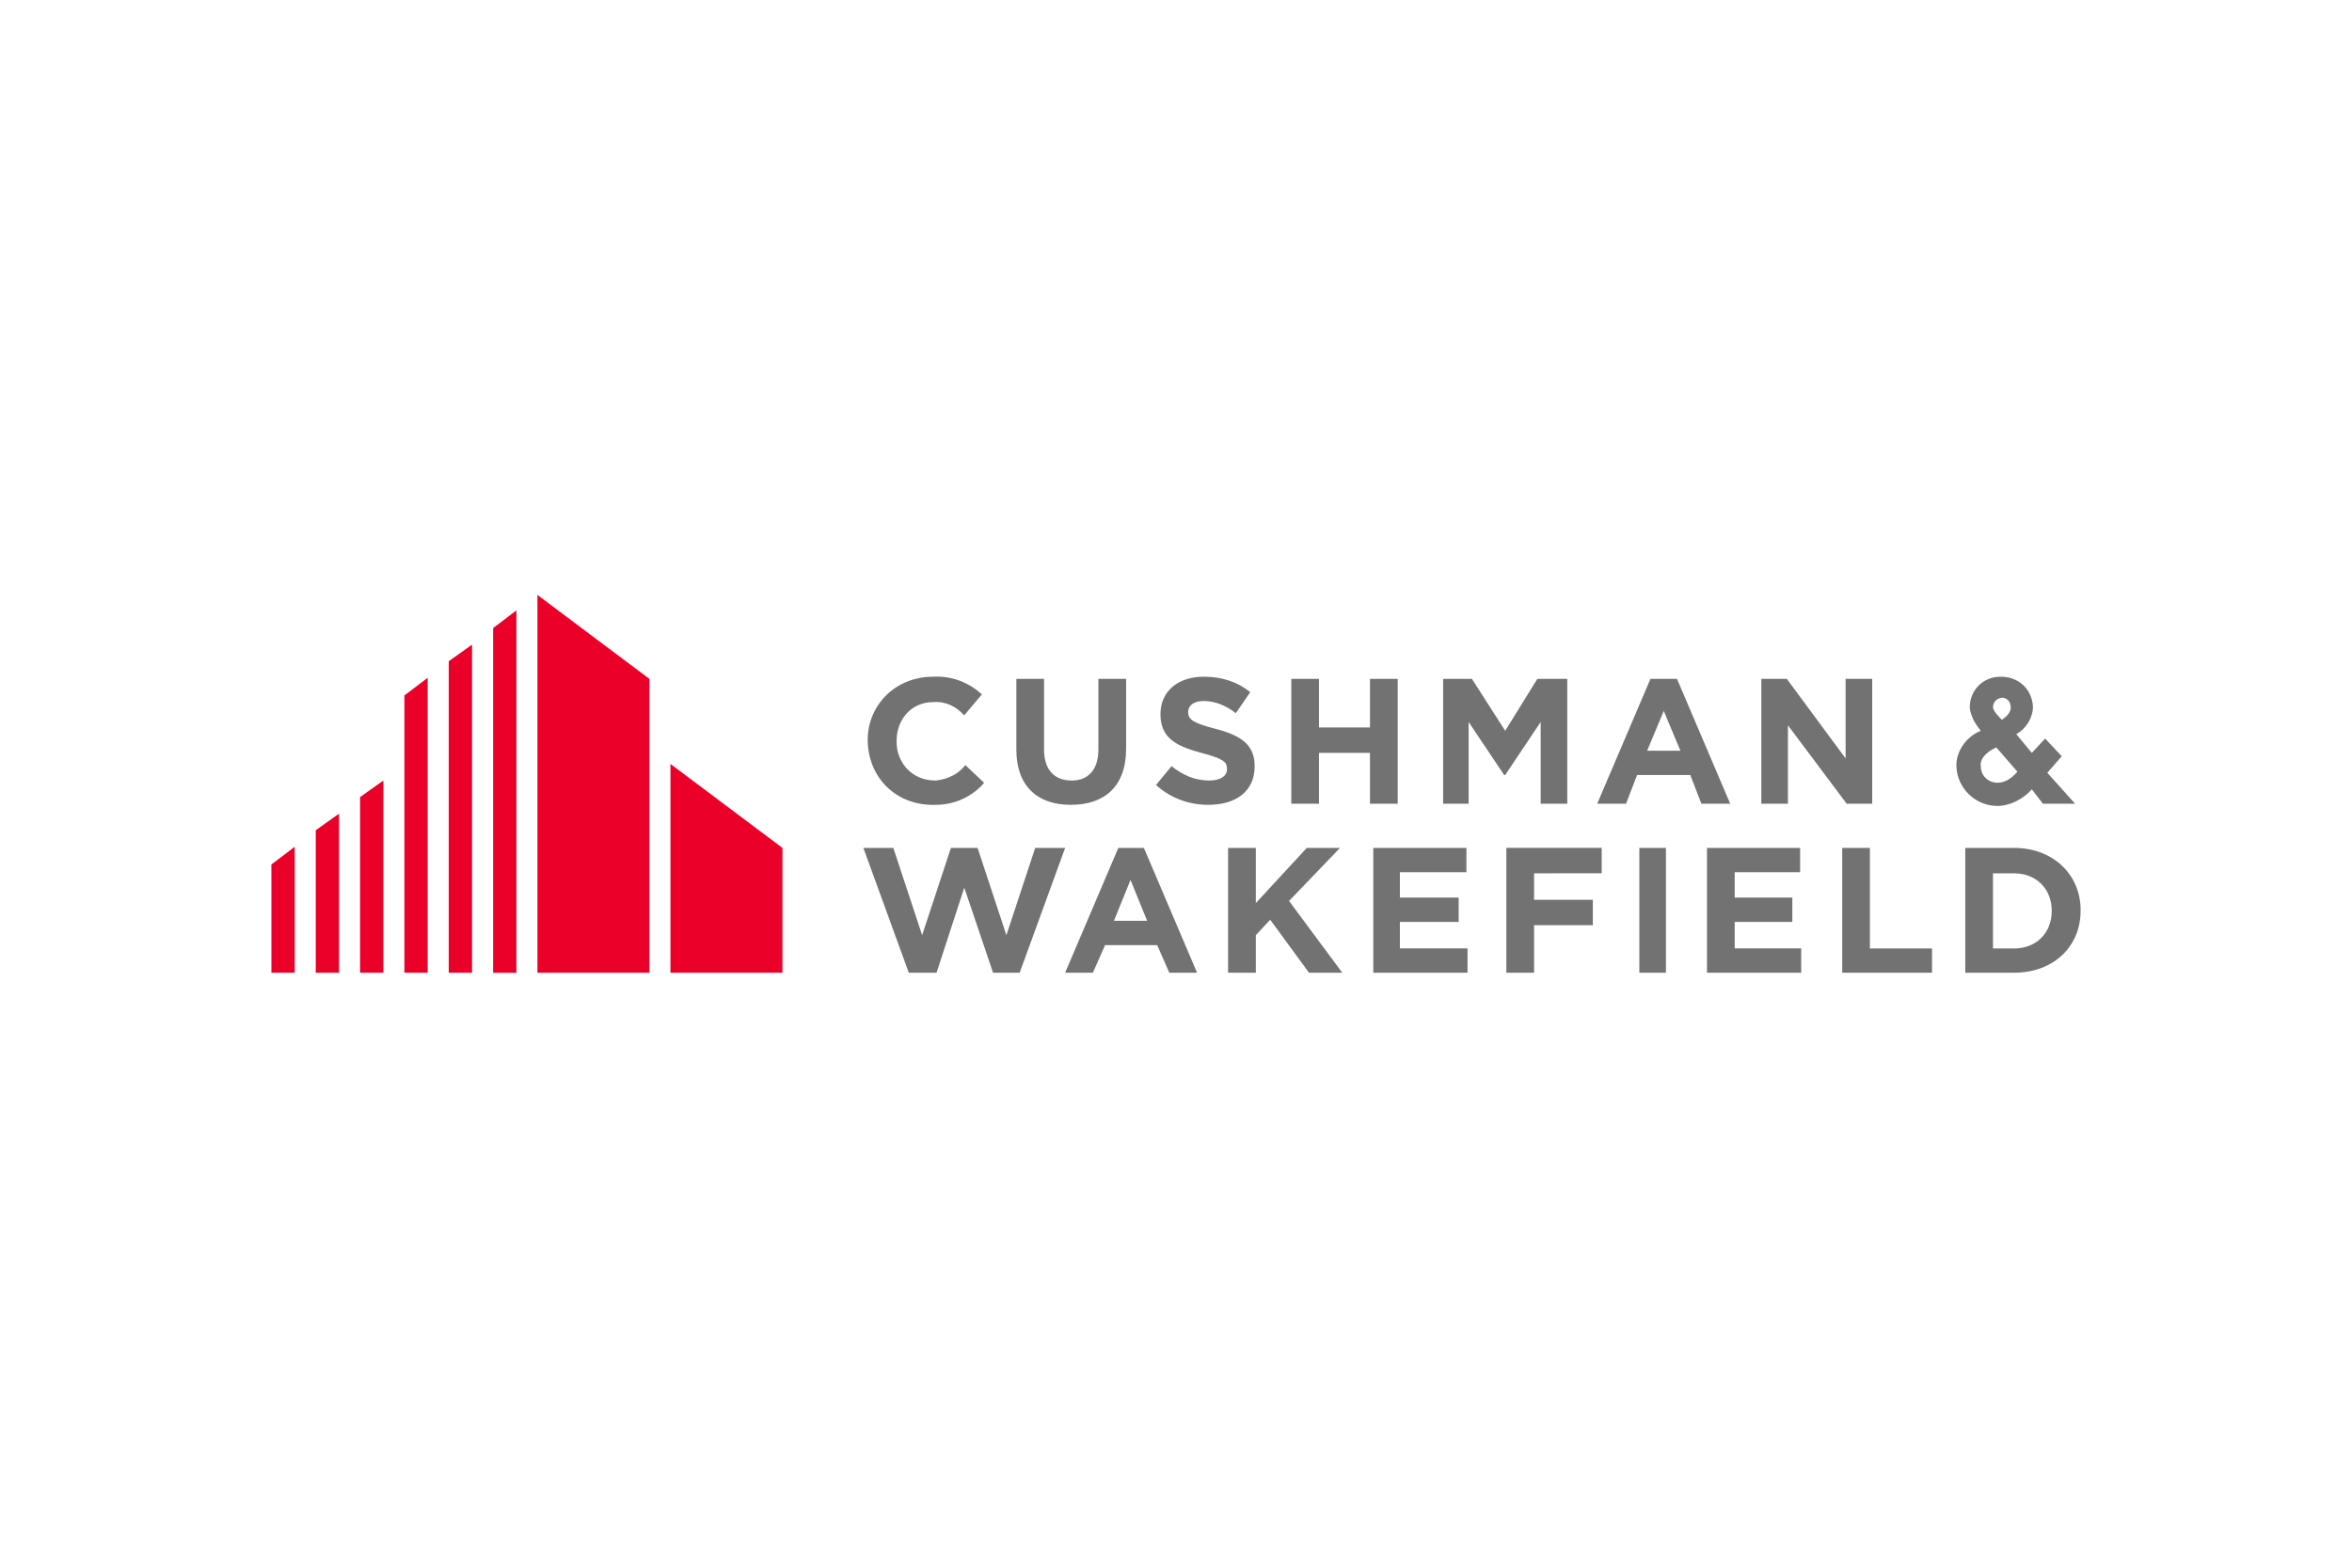
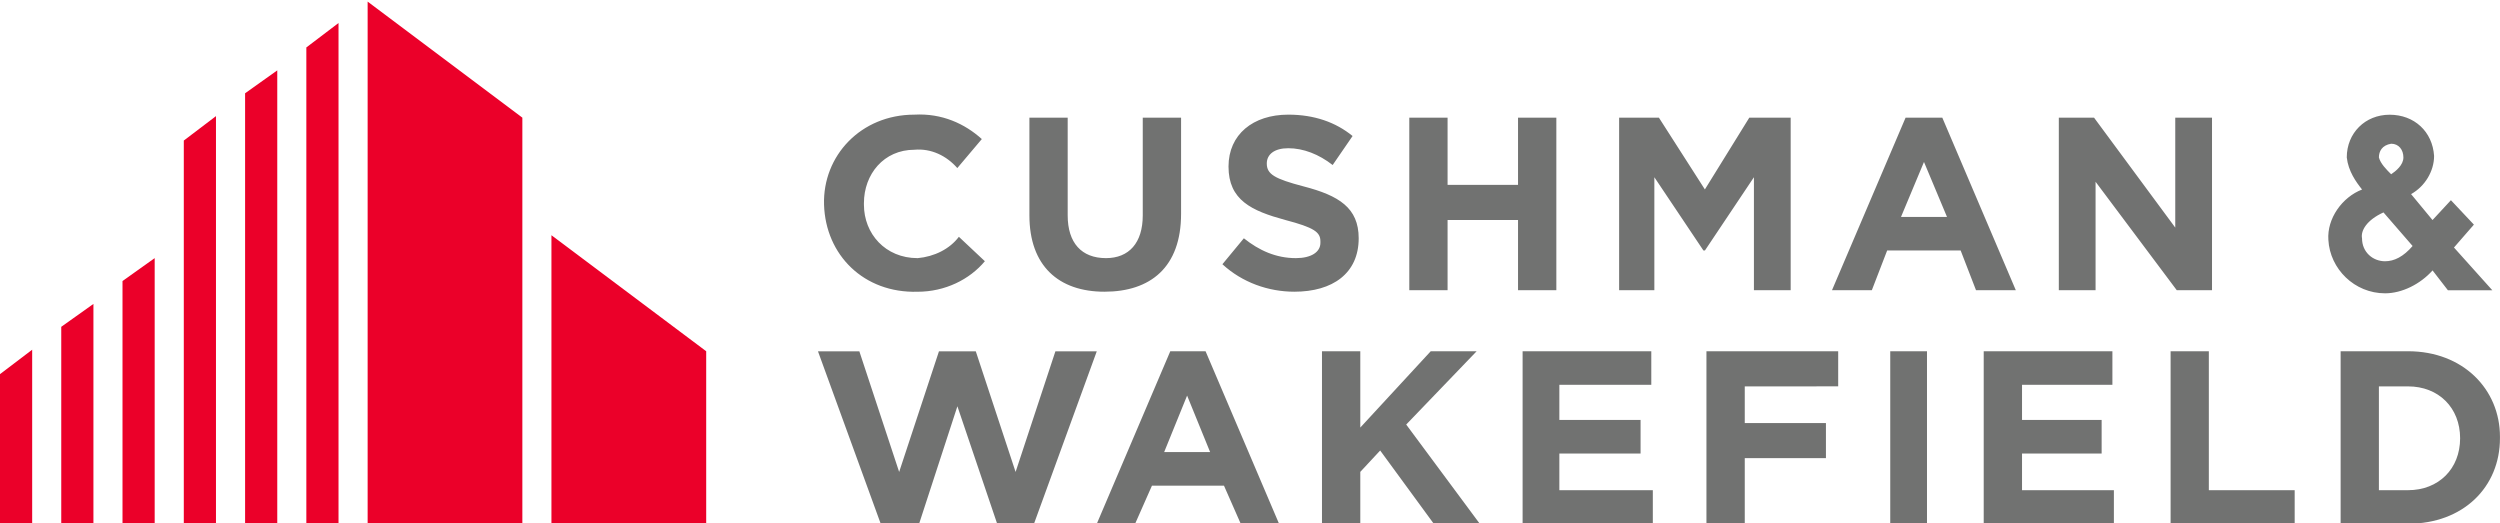
- <svg xmlns="http://www.w3.org/2000/svg" height="800" width="1200" viewBox="-9.581 -3.335 83.036 20.012">
-   <path d="M9.393 0v13.341h3.953V2.965zM7.828 1.171v12.171h.822V.546zM6.262 13.341h.822V1.756l-.822.585zm-1.566 0h.822V2.926l-.822.624zm9.393-7.373v7.373h3.954v-4.408zM3.131 7.139v6.202h.822V6.554zm-1.565 6.202h.822V7.724l-.822.585zm-1.565 0h.822v-4.447L0 9.518z" fill="#eb0029" />
-   <path d="M28.218 7.412c-1.173 0-1.917-.663-1.917-1.95V2.965h.978v2.497c0 .702.353 1.092.979 1.092.587 0 .939-.39.939-1.092V2.965h.979v2.458c0 1.365-.783 1.989-1.958 1.989zm4.853 0c-.664 0-1.33-.234-1.839-.702l.548-.663c.391.312.822.507 1.33.507.391 0 .626-.156.626-.39v-.039c0-.234-.156-.351-.899-.546-.861-.234-1.449-.507-1.449-1.365 0-.819.626-1.326 1.527-1.326.666 0 1.213.195 1.643.546l-.509.741c-.351-.273-.744-.429-1.135-.429-.353 0-.548.156-.548.39 0 .273.196.39.939.585.901.234 1.409.546 1.409 1.326 0 .897-.666 1.365-1.645 1.365zm5.714-.039V5.578h-1.8V7.373h-.978V2.965h.978v1.716h1.8V2.965h.979v4.408zm16.83 0l-2.074-2.77v2.77h-.939v-4.408h.9l2.075 2.808V2.965h.939v4.408zm-18.982 5.968l-1.37-1.872-.508.546v1.326h-.979v-4.408h.979v1.95l1.8-1.95h1.173l-1.8 1.873 1.88 2.535zm2.269 0v-4.408h3.288v.858h-2.349v.897h2.075v.858h-2.075v.936h2.388v.858zm9.393 0h.939V8.933h-.939zm2.388 0v-4.408h3.288v.858h-2.309v.897h2.034v.858h-2.034v.936h2.347v.858zm4.775 0v-4.408h.977v3.55h2.193v.858zm6.066 0h-1.722v-4.408h1.722c1.409 0 2.349.975 2.349 2.184v.039c0 1.248-.939 2.184-2.349 2.184zm1.331-2.184c0-.78-.548-1.326-1.331-1.326h-.744v2.653h.744c.783 0 1.331-.546 1.331-1.326zm-39.412-4.603c-.823 0-1.37-.624-1.37-1.365v-.039c0-.741.508-1.365 1.29-1.365.431-.039.823.156 1.096.468l.626-.741c-.431-.39-1.017-.663-1.722-.624-1.37 0-2.347 1.053-2.309 2.301.04 1.287 1.018 2.263 2.388 2.224.704 0 1.33-.312 1.721-.78l-.664-.624c-.235.312-.626.507-1.057.546zm21.251-3.589h1.057v4.408h-.939V4.486l-1.252 1.872h-.038l-1.254-1.872V7.373h-.9V2.965h1.017l1.174 1.833zm3.993 0l-1.88 4.408h1.018l.391-1.014h1.878l.392 1.014h1.017l-1.878-4.408zm-.117 2.536l.587-1.404.588 1.404zM29.901 8.933l-1.878 4.408h.979l.431-.975h1.84l.429.975h.979l-1.878-4.408zm-.156 2.575l.586-1.443.588 1.443zM44.579 9.83v.936h2.074v.897H44.579v1.677h-.979v-4.408h3.366v.897zM26.966 8.933l-1.017 3.082-1.017-3.082h-.941l-1.017 3.082-1.017-3.082h-1.057l1.604 4.408h.979l.979-3.004 1.017 3.004h.939l1.605-4.408zm35.733-2.652l.509-.585-.587-.624-.47.507-.548-.663c.353-.195.588-.585.588-.975-.04-.624-.508-1.053-1.135-1.053-.313 0-.588.117-.783.312s-.313.468-.313.78c.04.351.235.624.391.819-.508.195-.899.741-.861 1.287.04.741.666 1.365 1.449 1.365.431 0 .9-.234 1.213-.585l.392.507h1.135zm-1.057-.039c-.235.273-.469.39-.704.39-.313 0-.588-.234-.588-.585-.038-.195.118-.468.548-.663zm-.548-1.833c-.118-.117-.273-.273-.313-.429 0-.156.078-.312.313-.351.196 0 .313.156.313.351 0 .195-.196.351-.313.429z" fill="#717271" />
+ <svg xmlns="http://www.w3.org/2000/svg" height="192.8" width="923.077" viewBox="-9.581 -3.335 63.874 13.341" version="1.1" id="svg2">
+   <defs id="defs2" />
+   <path d="m -0.188,-3.294 v 13.341 h 3.953 V -0.329 Z m -1.566,1.171 v 12.171 h 0.822 v -12.795 z m -1.565,12.171 h 0.822 v -11.585 l -0.822,0.585 z m -1.566,0 h 0.822 V -0.368 l -0.822,0.624 z m 9.393,-7.373 v 7.373 h 3.954 V 5.639 Z m -10.959,1.17 v 6.202 h 0.822 V 3.26 Z m -1.565,6.202 h 0.822 V 4.43 l -0.822,0.585 z m -1.565,0 h 0.822 V 5.6 l -0.822,0.624 z" fill="#eb0029" id="path1" />
+   <path d="m 18.637,4.118 c -1.173,0 -1.917,-0.663 -1.917,-1.95 v -2.497 h 0.978 v 2.497 c 0,0.702 0.353,1.092 0.979,1.092 0.587,0 0.939,-0.39 0.939,-1.092 v -2.497 h 0.979 v 2.458 c 0,1.365 -0.783,1.989 -1.958,1.989 z m 4.853,0 c -0.664,0 -1.33,-0.234 -1.839,-0.702 l 0.548,-0.663 c 0.391,0.312 0.822,0.507 1.33,0.507 0.391,0 0.626,-0.156 0.626,-0.39 v -0.039 c 0,-0.234 -0.156,-0.351 -0.899,-0.546 -0.861,-0.234 -1.449,-0.507 -1.449,-1.365 0,-0.819 0.626,-1.326 1.527,-1.326 0.666,0 1.213,0.195 1.643,0.546 l -0.509,0.741 c -0.351,-0.273 -0.744,-0.429 -1.135,-0.429 -0.353,0 -0.548,0.156 -0.548,0.39 0,0.273 0.196,0.39 0.939,0.585 0.901,0.234 1.409,0.546 1.409,1.326 0,0.897 -0.666,1.365 -1.645,1.365 z m 5.714,-0.039 v -1.794 h -1.8 v 1.795 h -0.978 v -4.408 h 0.978 v 1.716 h 1.8 v -1.717 h 0.979 v 4.408 z m 16.83,0 -2.074,-2.77 v 2.77 h -0.939 v -4.408 h 0.9 l 2.075,2.809 v -2.809 h 0.939 v 4.408 z m -18.982,5.968 -1.37,-1.872 -0.508,0.546 v 1.326 h -0.979 V 5.639 h 0.979 v 1.95 l 1.8,-1.95 h 1.173 l -1.8,1.873 1.88,2.535 z m 2.269,0 V 5.639 h 3.288 v 0.858 h -2.349 v 0.897 h 2.075 V 8.253 h -2.075 v 0.936 h 2.388 v 0.858 z m 9.393,0 h 0.939 V 5.639 h -0.939 z m 2.388,0 V 5.639 h 3.288 v 0.858 h -2.309 v 0.897 h 2.034 V 8.253 h -2.034 v 0.936 h 2.347 v 0.858 z m 4.775,0 V 5.639 h 0.977 V 9.189 h 2.193 v 0.858 z m 6.066,0 h -1.722 V 5.639 h 1.722 c 1.409,0 2.349,0.975 2.349,2.184 v 0.039 c 0,1.248 -0.939,2.184 -2.349,2.184 z m 1.331,-2.184 c 0,-0.78 -0.548,-1.326 -1.331,-1.326 h -0.744 V 9.189 h 0.744 c 0.783,0 1.331,-0.546 1.331,-1.326 z m -39.412,-4.603 c -0.823,0 -1.37,-0.624 -1.37,-1.365 v -0.039 c 0,-0.741 0.508,-1.365 1.29,-1.365 0.431,-0.039 0.823,0.156 1.096,0.468 l 0.626,-0.741 c -0.431,-0.39 -1.017,-0.663 -1.722,-0.624 -1.37,0 -2.347,1.053 -2.309,2.301 0.04,1.287 1.018,2.263 2.388,2.224 0.704,0 1.33,-0.312 1.721,-0.78 l -0.664,-0.624 c -0.235,0.312 -0.626,0.507 -1.057,0.546 z m 21.251,-3.589 h 1.057 v 4.408 h -0.939 v -2.886 l -1.252,1.872 h -0.038 l -1.254,-1.872 v 2.887 h -0.9 v -4.408 h 1.017 l 1.174,1.833 z m 3.993,0 -1.88,4.408 h 1.018 l 0.391,-1.014 h 1.878 l 0.392,1.014 h 1.017 l -1.878,-4.408 z m -0.117,2.536 0.587,-1.404 0.588,1.404 z m -18.67,3.433 -1.878,4.408 h 0.979 l 0.431,-0.975 h 1.84 l 0.429,0.975 h 0.979 l -1.878,-4.408 z m -0.156,2.575 0.586,-1.443 0.588,1.443 z m 14.834,-1.677 v 0.936 h 2.074 V 8.37 h -2.074 v 1.677 h -0.979 V 5.639 h 3.366 v 0.897 z m -17.613,-0.897 -1.017,3.082 -1.017,-3.082 h -0.941 l -1.017,3.082 -1.017,-3.082 h -1.057 l 1.604,4.408 h 0.979 l 0.979,-3.004 1.017,3.004 h 0.939 l 1.605,-4.408 z m 35.733,-2.652 0.509,-0.585 -0.587,-0.624 -0.47,0.507 -0.548,-0.663 c 0.353,-0.195 0.588,-0.585 0.588,-0.975 -0.04,-0.624 -0.508,-1.053 -1.135,-1.053 -0.313,0 -0.588,0.117 -0.783,0.312 -0.196,0.195 -0.313,0.468 -0.313,0.78 0.04,0.351 0.235,0.624 0.391,0.819 -0.508,0.195 -0.899,0.741 -0.861,1.287 0.04,0.741 0.666,1.365 1.449,1.365 0.431,0 0.9,-0.234 1.213,-0.585 l 0.392,0.507 h 1.135 z m -1.057,-0.039 c -0.235,0.273 -0.469,0.39 -0.704,0.39 -0.313,0 -0.588,-0.234 -0.588,-0.585 -0.038,-0.195 0.118,-0.468 0.548,-0.663 z m -0.548,-1.833 c -0.118,-0.117 -0.273,-0.273 -0.313,-0.429 0,-0.156 0.078,-0.312 0.313,-0.351 0.196,0 0.313,0.156 0.313,0.351 0,0.195 -0.196,0.351 -0.313,0.429 z" fill="#717271" id="path2" />
</svg>
